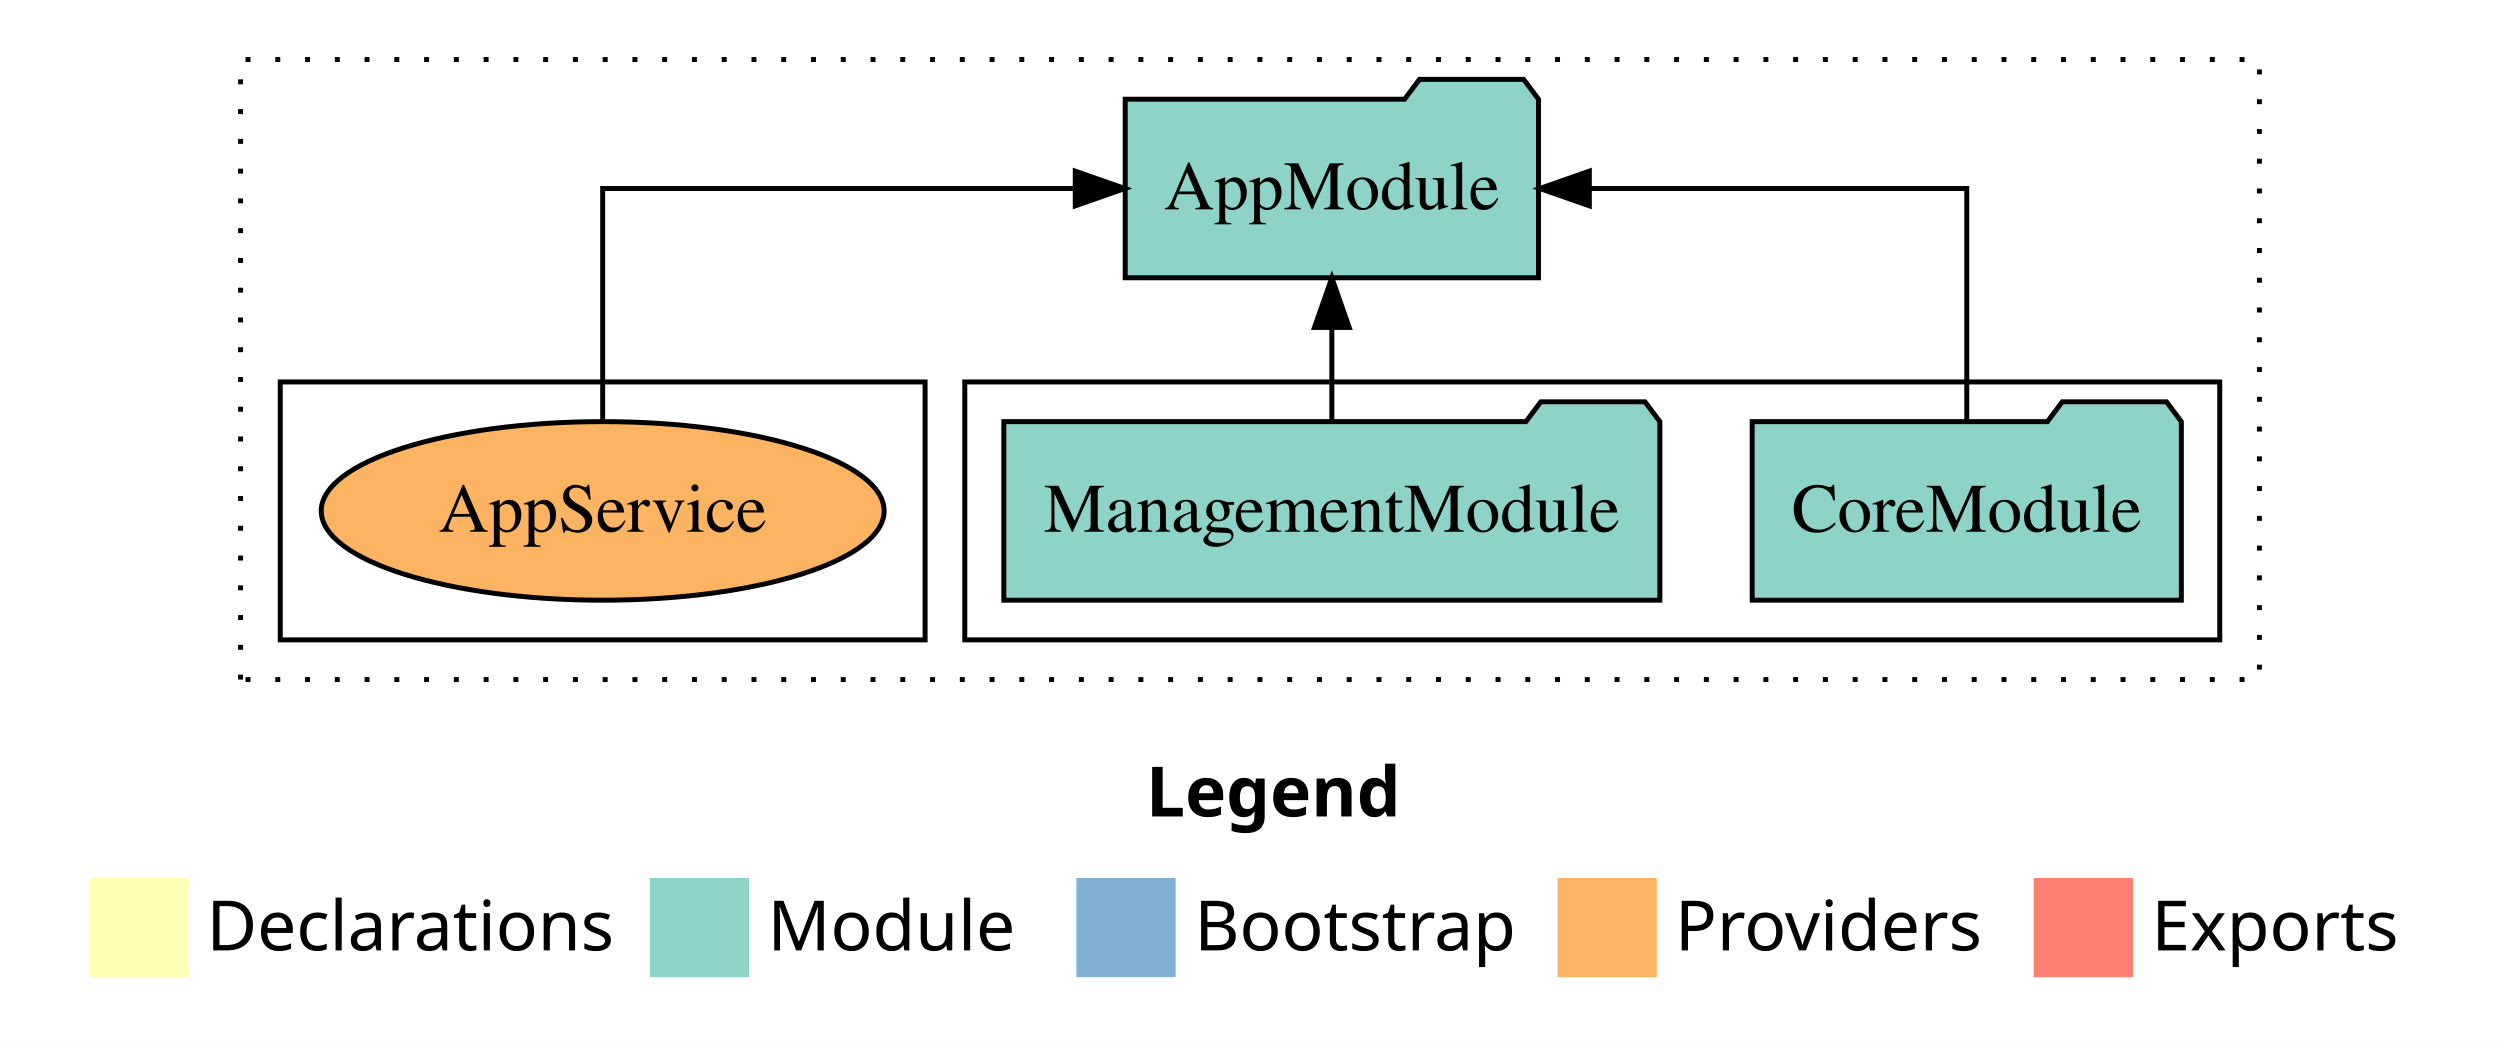
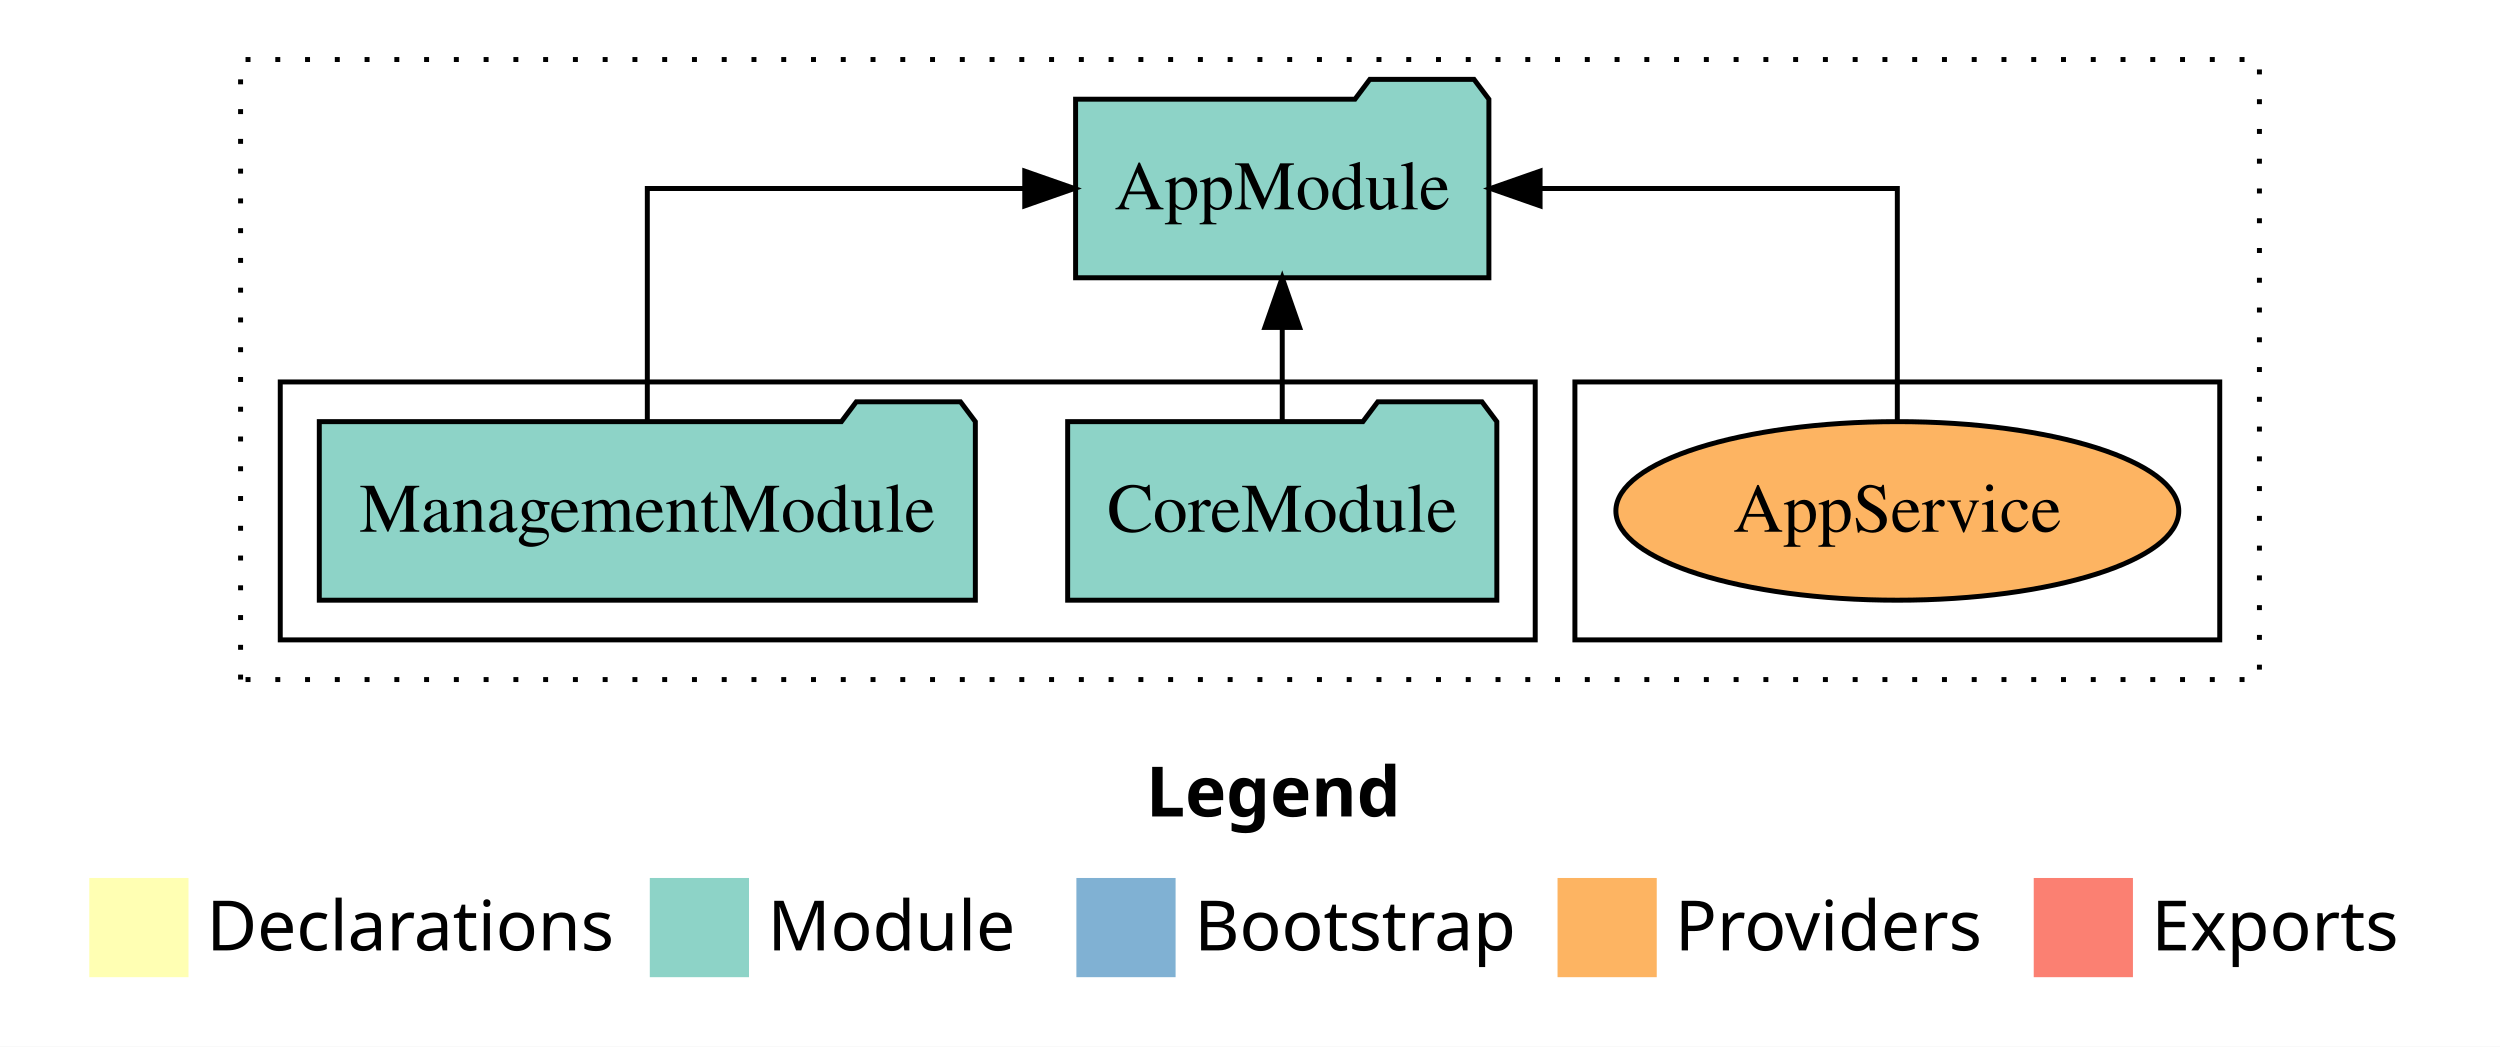
<svg xmlns="http://www.w3.org/2000/svg" width="504pt" height="211pt" viewBox="0.00 0.00 504.00 211.00">
  <g id="graph0" class="graph" transform="scale(1 1) rotate(0) translate(4 207)">
    <polygon fill="white" stroke="transparent" points="-4,4 -4,-207 500,-207 500,4 -4,4" />
    <text text-anchor="start" x="227.01" y="-42.4" font-family="Times-12" font-weight="bold" font-size="14.00">Legend</text>
    <polygon fill="#ffffb3" stroke="transparent" points="14,-10 14,-30 34,-30 34,-10 14,-10" />
    <text text-anchor="start" x="37.63" y="-15.4" font-family="Times-12" font-size="14.00">  Declarations</text>
    <polygon fill="#8dd3c7" stroke="transparent" points="127,-10 127,-30 147,-30 147,-10 127,-10" />
    <text text-anchor="start" x="150.73" y="-15.4" font-family="Times-12" font-size="14.00">  Module</text>
    <polygon fill="#80b1d3" stroke="transparent" points="213,-10 213,-30 233,-30 233,-10 213,-10" />
    <text text-anchor="start" x="236.78" y="-15.4" font-family="Times-12" font-size="14.00">  Bootstrap</text>
    <polygon fill="#fdb462" stroke="transparent" points="310,-10 310,-30 330,-30 330,-10 310,-10" />
    <text text-anchor="start" x="333.67" y="-15.4" font-family="Times-12" font-size="14.00">  Providers</text>
    <polygon fill="#fb8072" stroke="transparent" points="406,-10 406,-30 426,-30 426,-10 406,-10" />
    <text text-anchor="start" x="429.73" y="-15.4" font-family="Times-12" font-size="14.00">  Exports</text>
    <g id="clust1" class="cluster">
      <polygon fill="none" stroke="black" stroke-dasharray="1,5" points="44.5,-70 44.5,-195 451.5,-195 451.5,-70 44.5,-70" />
    </g>
+     <g id="clust6" class="cluster">
+       <polygon fill="none" stroke="black" points="313.5,-78 313.5,-130 443.5,-130 443.5,-78 313.5,-78" />
+     </g>
    <g id="clust3" class="cluster">
-       <polygon fill="none" stroke="black" points="190.5,-78 190.5,-130 443.5,-130 443.5,-78 190.5,-78" />
-     </g>
-     <g id="clust6" class="cluster">
-       <polygon fill="none" stroke="black" points="52.5,-78 52.5,-130 182.5,-130 182.5,-78 52.5,-78" />
+       <polygon fill="none" stroke="black" points="52.5,-78 52.5,-130 305.5,-130 305.5,-78 52.5,-78" />
    </g>
    <g id="node1" class="node">
-       <polygon fill="#8dd3c7" stroke="black" points="435.76,-122 432.76,-126 411.76,-126 408.76,-122 349.24,-122 349.24,-86 435.76,-86 435.76,-122" />
-       <text text-anchor="middle" x="392.5" y="-99.8" font-family="Times,serif" font-size="14.00">CoreModule</text>
+       <polygon fill="#8dd3c7" stroke="black" points="297.76,-122 294.76,-126 273.76,-126 270.76,-122 211.24,-122 211.24,-86 297.76,-86 297.76,-122" />
+       <text text-anchor="middle" x="254.5" y="-99.8" font-family="Times,serif" font-size="14.00">CoreModule</text>
    </g>
    <g id="node3" class="node">
-       <polygon fill="#8dd3c7" stroke="black" points="306.16,-187 303.16,-191 282.16,-191 279.16,-187 222.84,-187 222.84,-151 306.16,-151 306.16,-187" />
-       <text text-anchor="middle" x="264.5" y="-164.8" font-family="Times,serif" font-size="14.00">AppModule</text>
+       <polygon fill="#8dd3c7" stroke="black" points="296.16,-187 293.16,-191 272.16,-191 269.16,-187 212.84,-187 212.84,-151 296.16,-151 296.16,-187" />
+       <text text-anchor="middle" x="254.5" y="-164.8" font-family="Times,serif" font-size="14.00">AppModule</text>
    </g>
    <g id="edge1" class="edge">
-       <path fill="none" stroke="black" d="M392.5,-122.11C392.5,-141.34 392.5,-169 392.5,-169 392.5,-169 316.41,-169 316.41,-169" />
-       <polygon fill="black" stroke="black" points="316.41,-165.5 306.41,-169 316.41,-172.5 316.41,-165.5" />
+       <path fill="none" stroke="black" d="M254.5,-122.11C254.5,-122.11 254.5,-140.99 254.5,-140.99" />
+       <polygon fill="black" stroke="black" points="251,-140.99 254.5,-150.99 258,-140.99 251,-140.99" />
    </g>
    <g id="node2" class="node">
-       <polygon fill="#8dd3c7" stroke="black" points="330.63,-122 327.63,-126 306.63,-126 303.63,-122 198.37,-122 198.37,-86 330.63,-86 330.63,-122" />
-       <text text-anchor="middle" x="264.5" y="-99.8" font-family="Times,serif" font-size="14.00">ManagementModule</text>
+       <polygon fill="#8dd3c7" stroke="black" points="192.63,-122 189.63,-126 168.63,-126 165.63,-122 60.37,-122 60.37,-86 192.63,-86 192.63,-122" />
+       <text text-anchor="middle" x="126.5" y="-99.8" font-family="Times,serif" font-size="14.00">ManagementModule</text>
    </g>
    <g id="edge2" class="edge">
-       <path fill="none" stroke="black" d="M264.5,-122.11C264.5,-122.11 264.5,-140.99 264.5,-140.99" />
-       <polygon fill="black" stroke="black" points="261,-140.99 264.5,-150.99 268,-140.99 261,-140.99" />
+       <path fill="none" stroke="black" d="M126.5,-122.11C126.5,-141.34 126.5,-169 126.5,-169 126.5,-169 202.59,-169 202.59,-169" />
+       <polygon fill="black" stroke="black" points="202.59,-172.5 212.59,-169 202.59,-165.5 202.59,-172.5" />
    </g>
    <g id="node4" class="node">
-       <ellipse fill="#fdb462" stroke="black" cx="117.5" cy="-104" rx="56.74" ry="18" />
-       <text text-anchor="middle" x="117.5" y="-99.8" font-family="Times,serif" font-size="14.00">AppService</text>
+       <ellipse fill="#fdb462" stroke="black" cx="378.5" cy="-104" rx="56.74" ry="18" />
+       <text text-anchor="middle" x="378.5" y="-99.8" font-family="Times,serif" font-size="14.00">AppService</text>
    </g>
    <g id="edge3" class="edge">
-       <path fill="none" stroke="black" d="M117.5,-122.11C117.5,-141.34 117.5,-169 117.5,-169 117.5,-169 212.77,-169 212.77,-169" />
-       <polygon fill="black" stroke="black" points="212.77,-172.5 222.77,-169 212.77,-165.5 212.77,-172.5" />
+       <path fill="none" stroke="black" d="M378.5,-122.11C378.5,-141.34 378.5,-169 378.5,-169 378.5,-169 306.48,-169 306.48,-169" />
+       <polygon fill="black" stroke="black" points="306.48,-165.5 296.48,-169 306.48,-172.5 306.48,-165.5" />
    </g>
  </g>
</svg>
